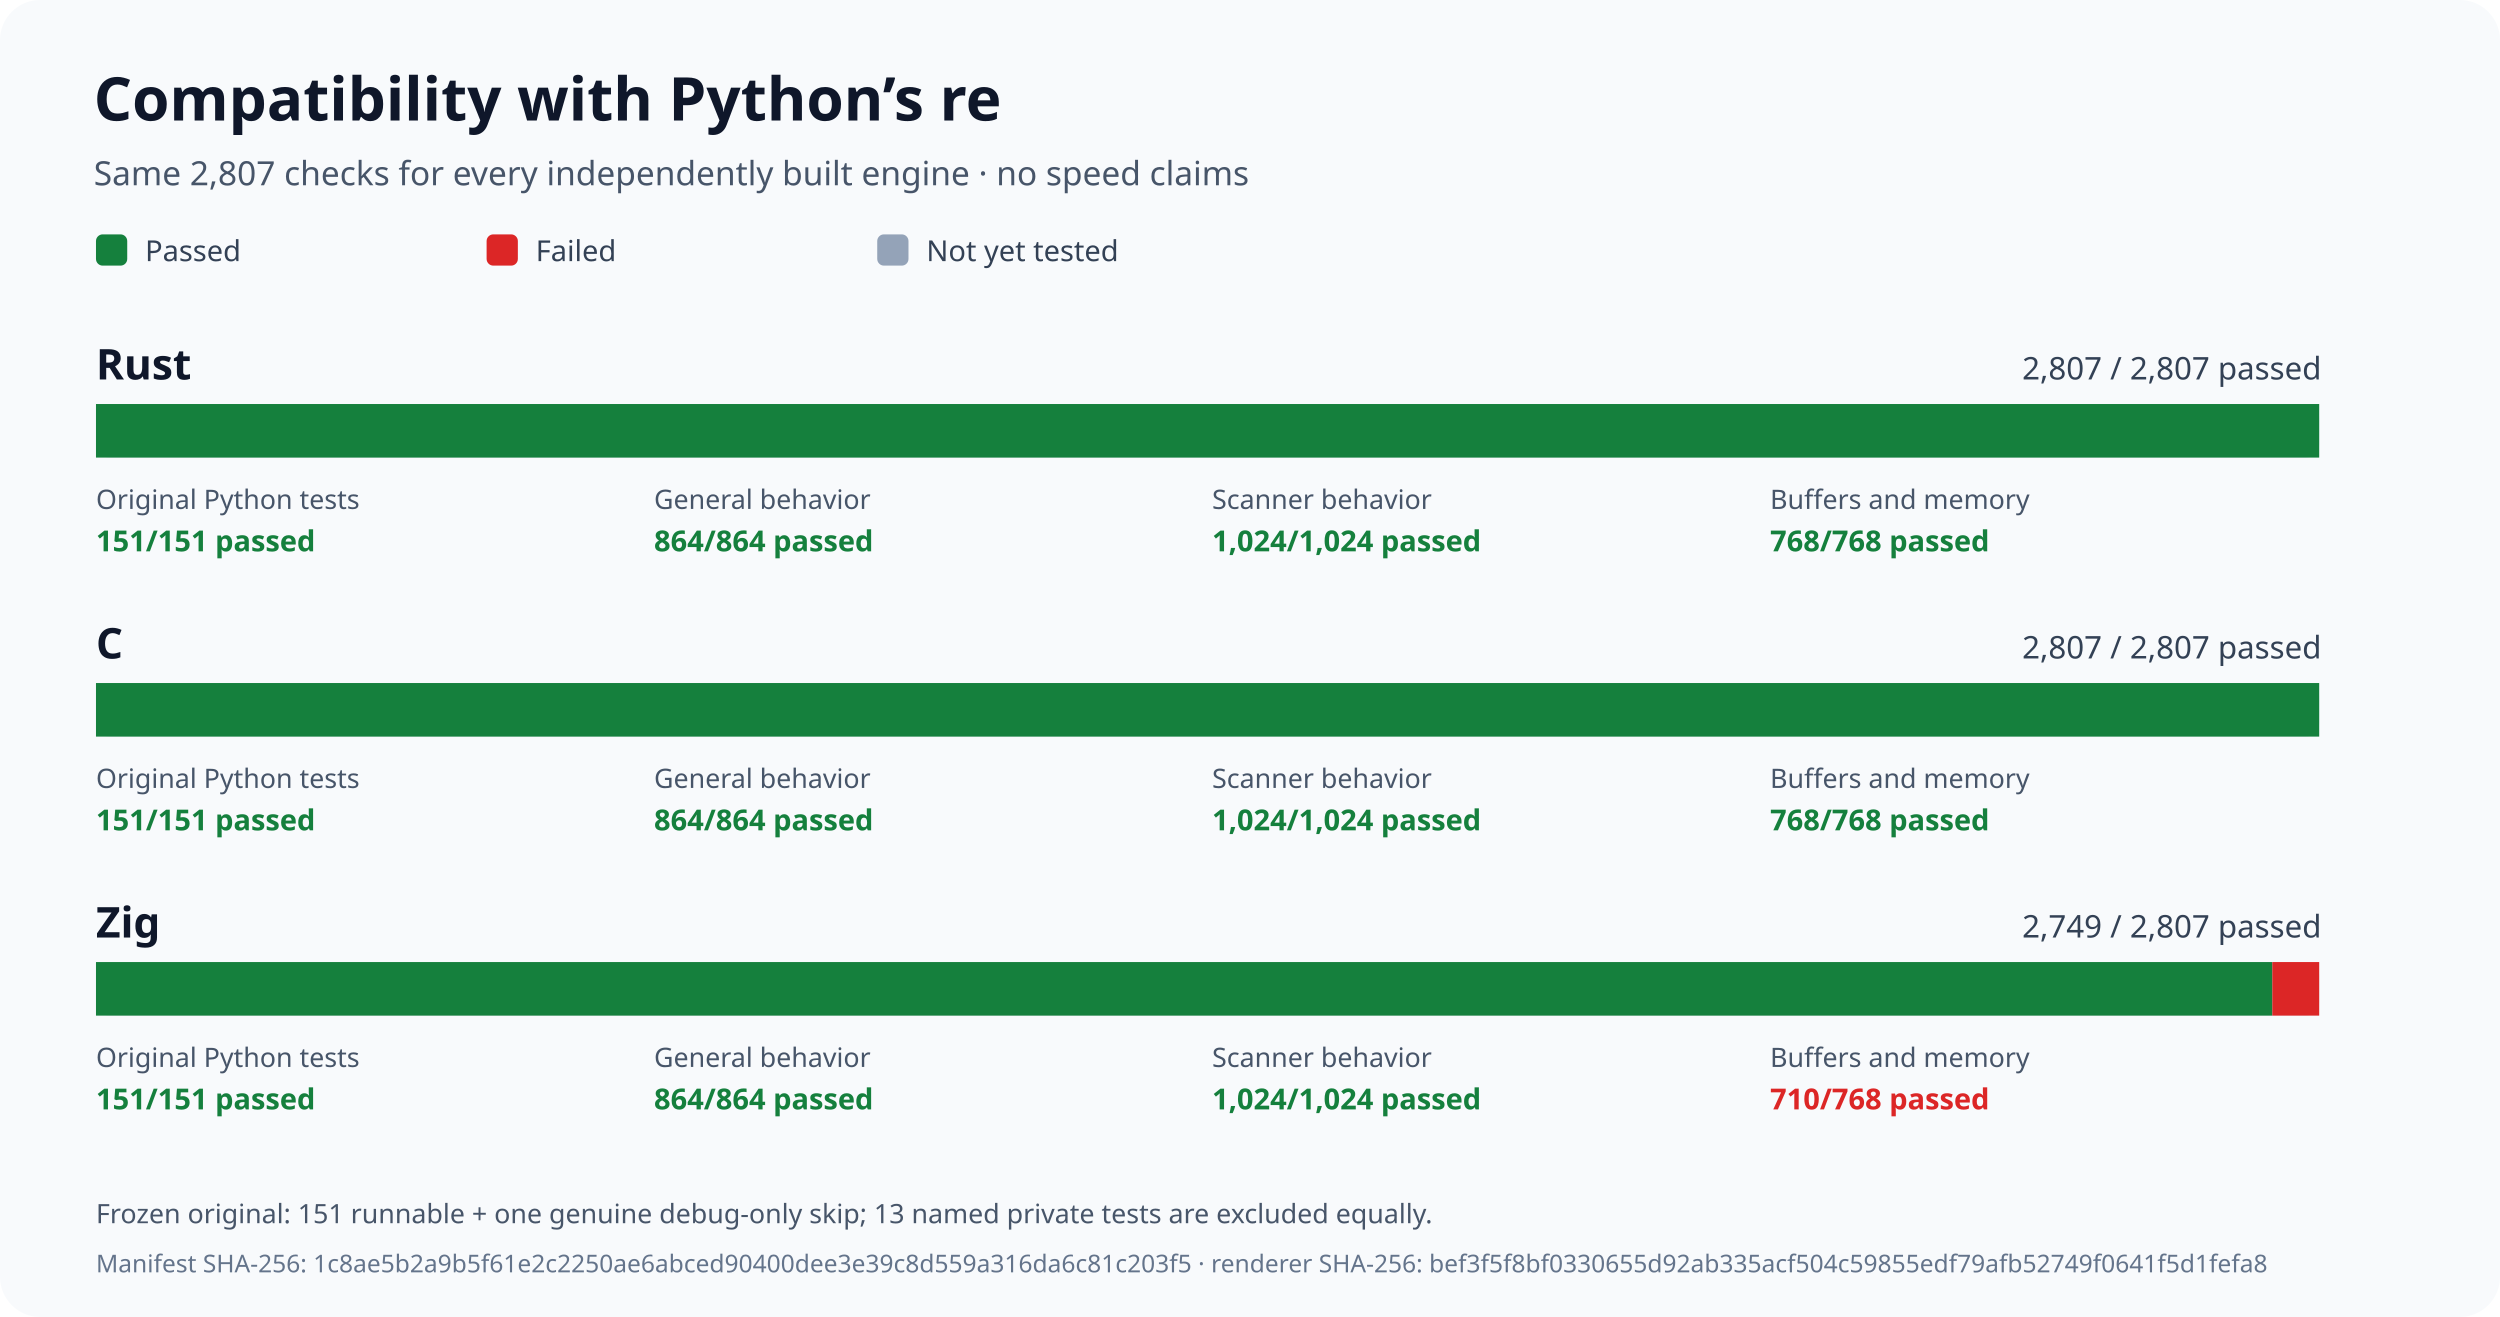
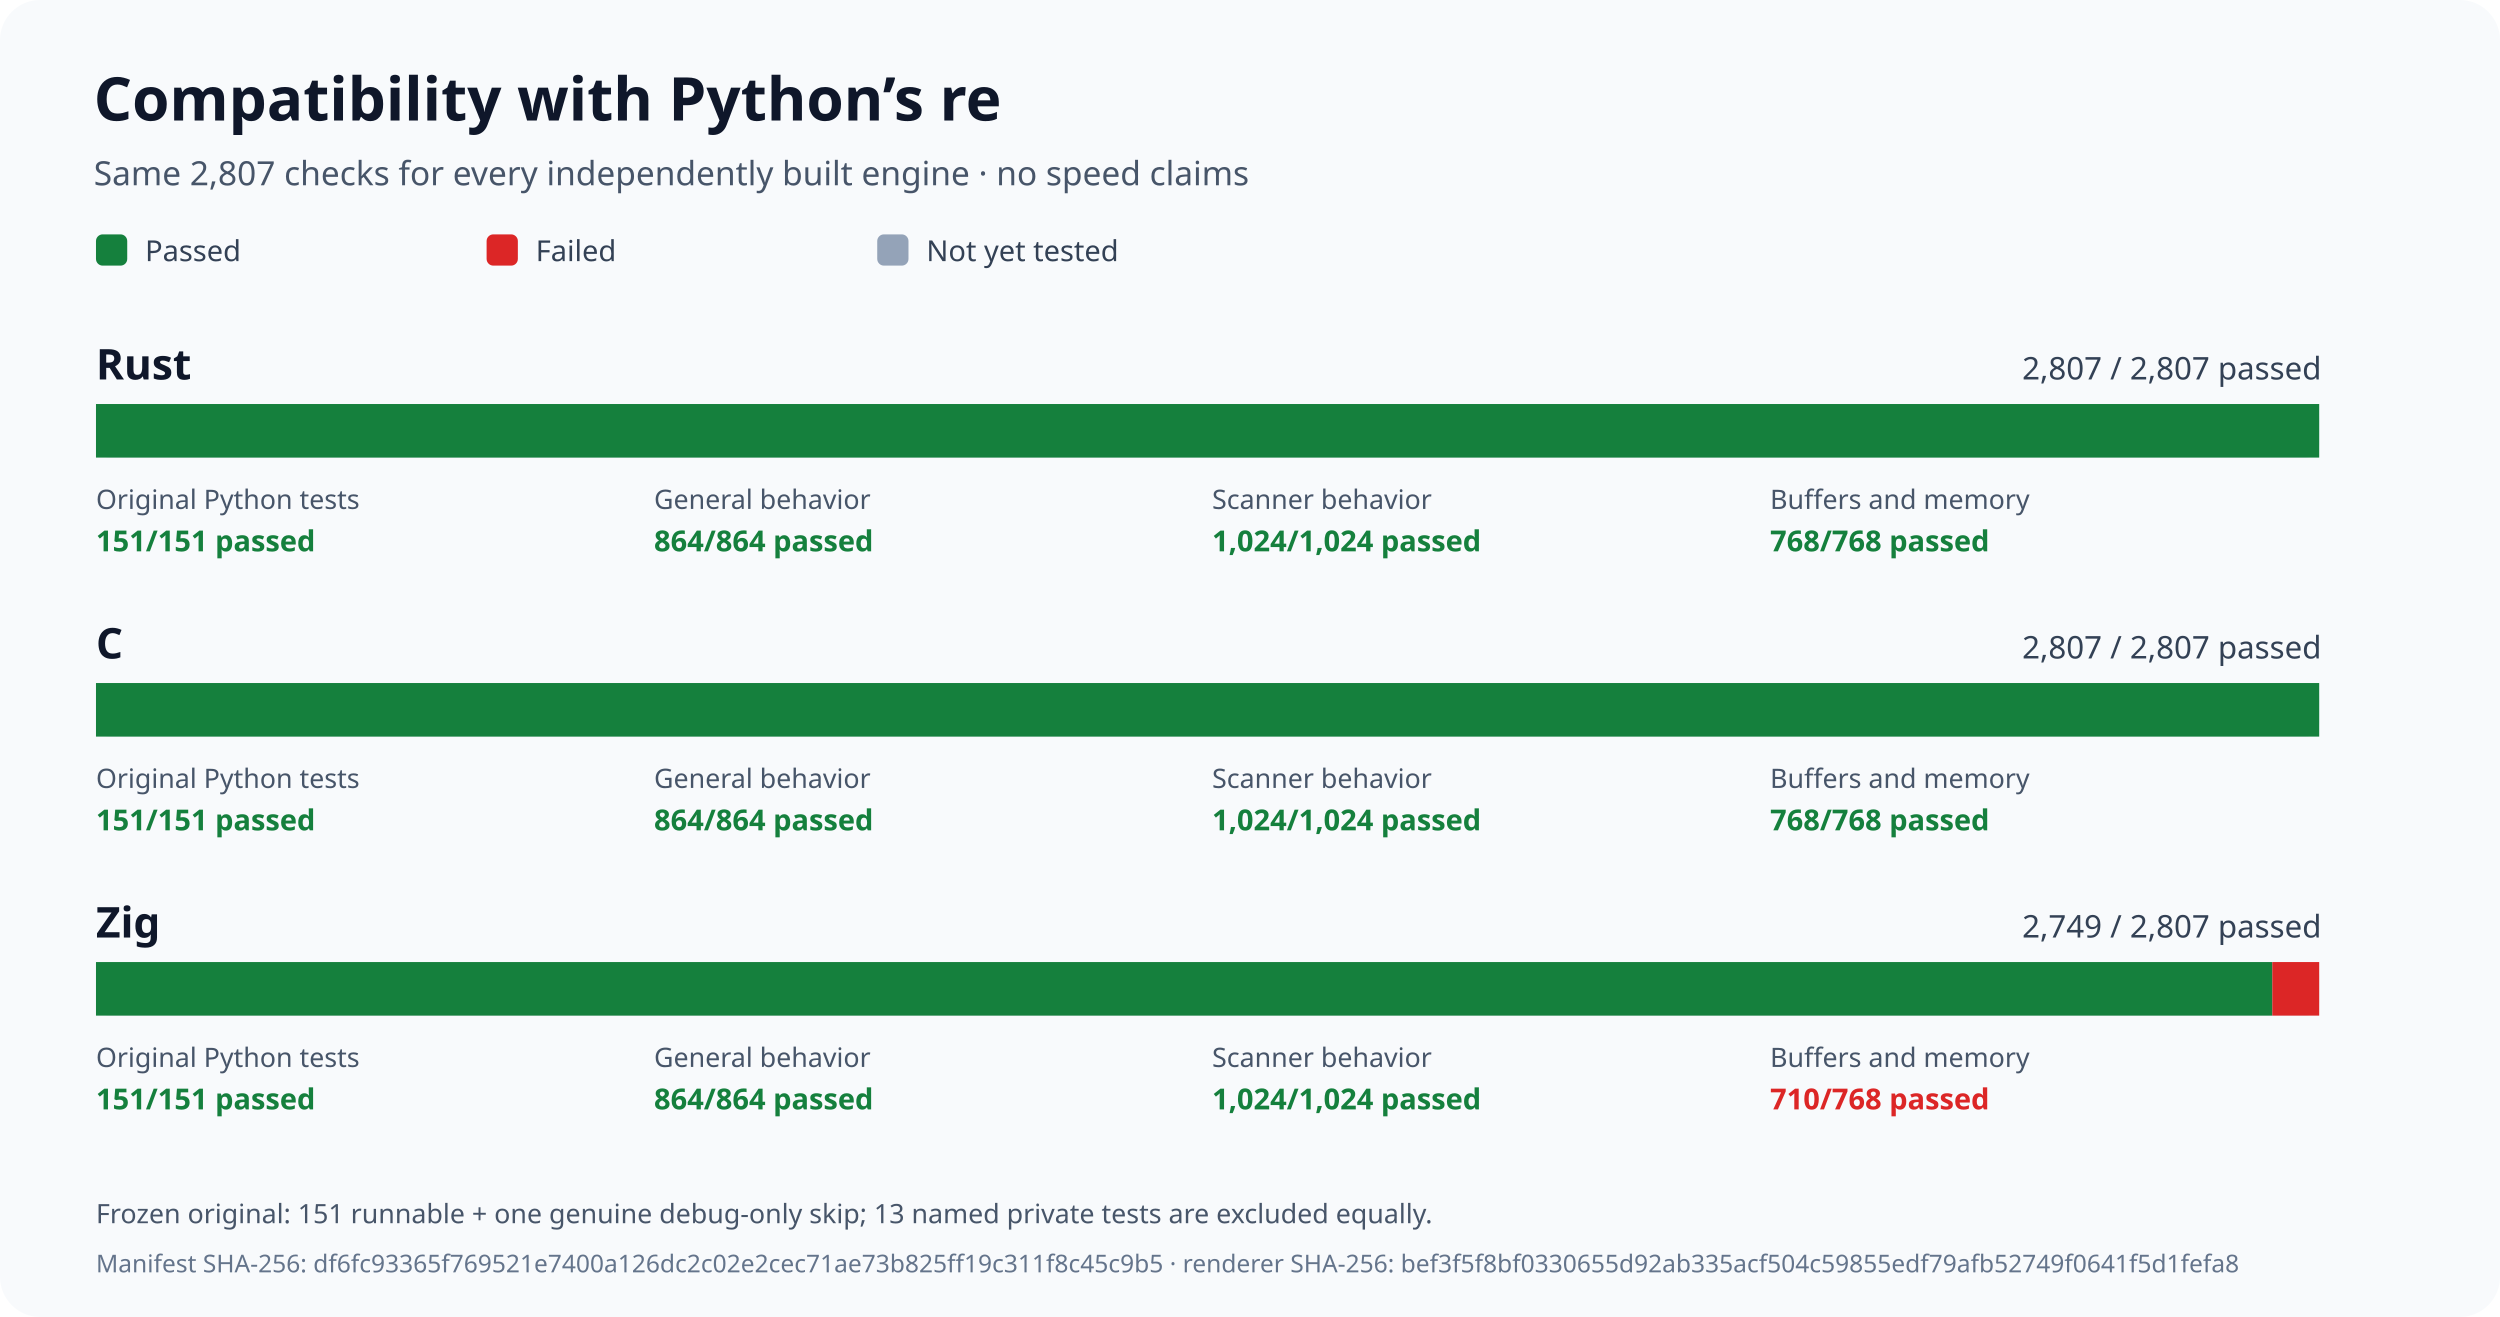
<svg xmlns="http://www.w3.org/2000/svg" width="1120" height="590" viewBox="0 0 1120 590" role="img" aria-labelledby="overview-title overview-desc">
  <rect width="1120" height="590" rx="18" fill="#f8fafc" />
  <text x="42" y="54" fill="#0f172a" font-family="system-ui,sans-serif" font-size="27" font-weight="700">Compatibility with Python’s re</text>
  <text x="42" y="83" fill="#475569" font-family="system-ui,sans-serif" font-size="15">Same 2,807 checks for every independently built engine · no speed claims</text>
  <rect x="43" y="105" width="14" height="14" rx="3" fill="#15803d" />
  <text x="65" y="117" fill="#334155" font-family="system-ui,sans-serif" font-size="13">Passed</text>
  <rect x="218" y="105" width="14" height="14" rx="3" fill="#dc2626" />
  <text x="240" y="117" fill="#334155" font-family="system-ui,sans-serif" font-size="13">Failed</text>
  <rect x="393" y="105" width="14" height="14" rx="3" fill="#94a3b8" />
  <text x="415" y="117" fill="#334155" font-family="system-ui,sans-serif" font-size="13">Not yet tested</text>
  <text x="43" y="170" fill="#0f172a" font-family="system-ui,sans-serif" font-size="19" font-weight="700">Rust</text>
  <text x="1040" y="170" fill="#334155" text-anchor="end" font-family="system-ui,sans-serif" font-size="14">2,807 / 2,807 passed</text>
  <rect x="43" y="181" width="996" height="24" rx="6" fill="#e2e8f0" />
  <rect x="43" y="181" width="996" height="24" fill="#15803d" />
  <text x="43" y="228" fill="#475569" font-family="system-ui,sans-serif" font-size="12">Original Python tests</text>
  <text x="43" y="247" fill="#15803d" font-family="system-ui,sans-serif" font-size="13" font-weight="600">151/151 passed</text>
  <text x="293" y="228" fill="#475569" font-family="system-ui,sans-serif" font-size="12">General behavior</text>
  <text x="293" y="247" fill="#15803d" font-family="system-ui,sans-serif" font-size="13" font-weight="600">864/864 passed</text>
  <text x="543" y="228" fill="#475569" font-family="system-ui,sans-serif" font-size="12">Scanner behavior</text>
  <text x="543" y="247" fill="#15803d" font-family="system-ui,sans-serif" font-size="13" font-weight="600">1,024/1,024 passed</text>
  <text x="793" y="228" fill="#475569" font-family="system-ui,sans-serif" font-size="12">Buffers and memory</text>
  <text x="793" y="247" fill="#15803d" font-family="system-ui,sans-serif" font-size="13" font-weight="600">768/768 passed</text>
  <text x="43" y="295" fill="#0f172a" font-family="system-ui,sans-serif" font-size="19" font-weight="700">C</text>
  <text x="1040" y="295" fill="#334155" text-anchor="end" font-family="system-ui,sans-serif" font-size="14">2,807 / 2,807 passed</text>
  <rect x="43" y="306" width="996" height="24" rx="6" fill="#e2e8f0" />
  <rect x="43" y="306" width="996" height="24" fill="#15803d" />
  <text x="43" y="353" fill="#475569" font-family="system-ui,sans-serif" font-size="12">Original Python tests</text>
  <text x="43" y="372" fill="#15803d" font-family="system-ui,sans-serif" font-size="13" font-weight="600">151/151 passed</text>
  <text x="293" y="353" fill="#475569" font-family="system-ui,sans-serif" font-size="12">General behavior</text>
  <text x="293" y="372" fill="#15803d" font-family="system-ui,sans-serif" font-size="13" font-weight="600">864/864 passed</text>
  <text x="543" y="353" fill="#475569" font-family="system-ui,sans-serif" font-size="12">Scanner behavior</text>
  <text x="543" y="372" fill="#15803d" font-family="system-ui,sans-serif" font-size="13" font-weight="600">1,024/1,024 passed</text>
  <text x="793" y="353" fill="#475569" font-family="system-ui,sans-serif" font-size="12">Buffers and memory</text>
  <text x="793" y="372" fill="#15803d" font-family="system-ui,sans-serif" font-size="13" font-weight="600">768/768 passed</text>
  <text x="43" y="420" fill="#0f172a" font-family="system-ui,sans-serif" font-size="19" font-weight="700">Zig</text>
  <text x="1040" y="420" fill="#334155" text-anchor="end" font-family="system-ui,sans-serif" font-size="14">2,749 / 2,807 passed</text>
  <rect x="43" y="431" width="996" height="24" rx="6" fill="#e2e8f0" />
  <rect x="43" y="431" width="975" height="24" fill="#15803d" />
  <rect x="1018" y="431" width="21" height="24" fill="#dc2626" />
  <text x="43" y="478" fill="#475569" font-family="system-ui,sans-serif" font-size="12">Original Python tests</text>
  <text x="43" y="497" fill="#15803d" font-family="system-ui,sans-serif" font-size="13" font-weight="600">151/151 passed</text>
  <text x="293" y="478" fill="#475569" font-family="system-ui,sans-serif" font-size="12">General behavior</text>
  <text x="293" y="497" fill="#15803d" font-family="system-ui,sans-serif" font-size="13" font-weight="600">864/864 passed</text>
  <text x="543" y="478" fill="#475569" font-family="system-ui,sans-serif" font-size="12">Scanner behavior</text>
  <text x="543" y="497" fill="#15803d" font-family="system-ui,sans-serif" font-size="13" font-weight="600">1,024/1,024 passed</text>
  <text x="793" y="478" fill="#475569" font-family="system-ui,sans-serif" font-size="12">Buffers and memory</text>
  <text x="793" y="497" fill="#dc2626" font-family="system-ui,sans-serif" font-size="13" font-weight="600">710/768 passed</text>
  <text x="43" y="548" fill="#475569" font-family="system-ui,sans-serif" font-size="12">Frozen original: 151 runnable + one genuine debug-only skip; 13 named private tests are excluded equally.</text>
-   <text x="43" y="570" fill="#64748b" font-family="system-ui,sans-serif" font-size="11">Manifest SHA-256: 1c8ae5b2a9b5f61e2c2250ae6abced90400dee3e39c8d559a316da6c81c203f5 · renderer SHA-256: bef3f5f8bf0330655d92ab335acf504c59855edf79afb52749f0641f5d1fefa8</text>
+   <text x="43" y="570" fill="#64748b" font-family="system-ui,sans-serif" font-size="11">Manifest SHA-256: df6fc93365f769521e7400a126dc2c02e2cec71ae73b825ff19c311f8c45c9b5 · renderer SHA-256: bef3f5f8bf0330655d92ab335acf504c59855edf79afb52749f0641f5d1fefa8</text>
</svg>
